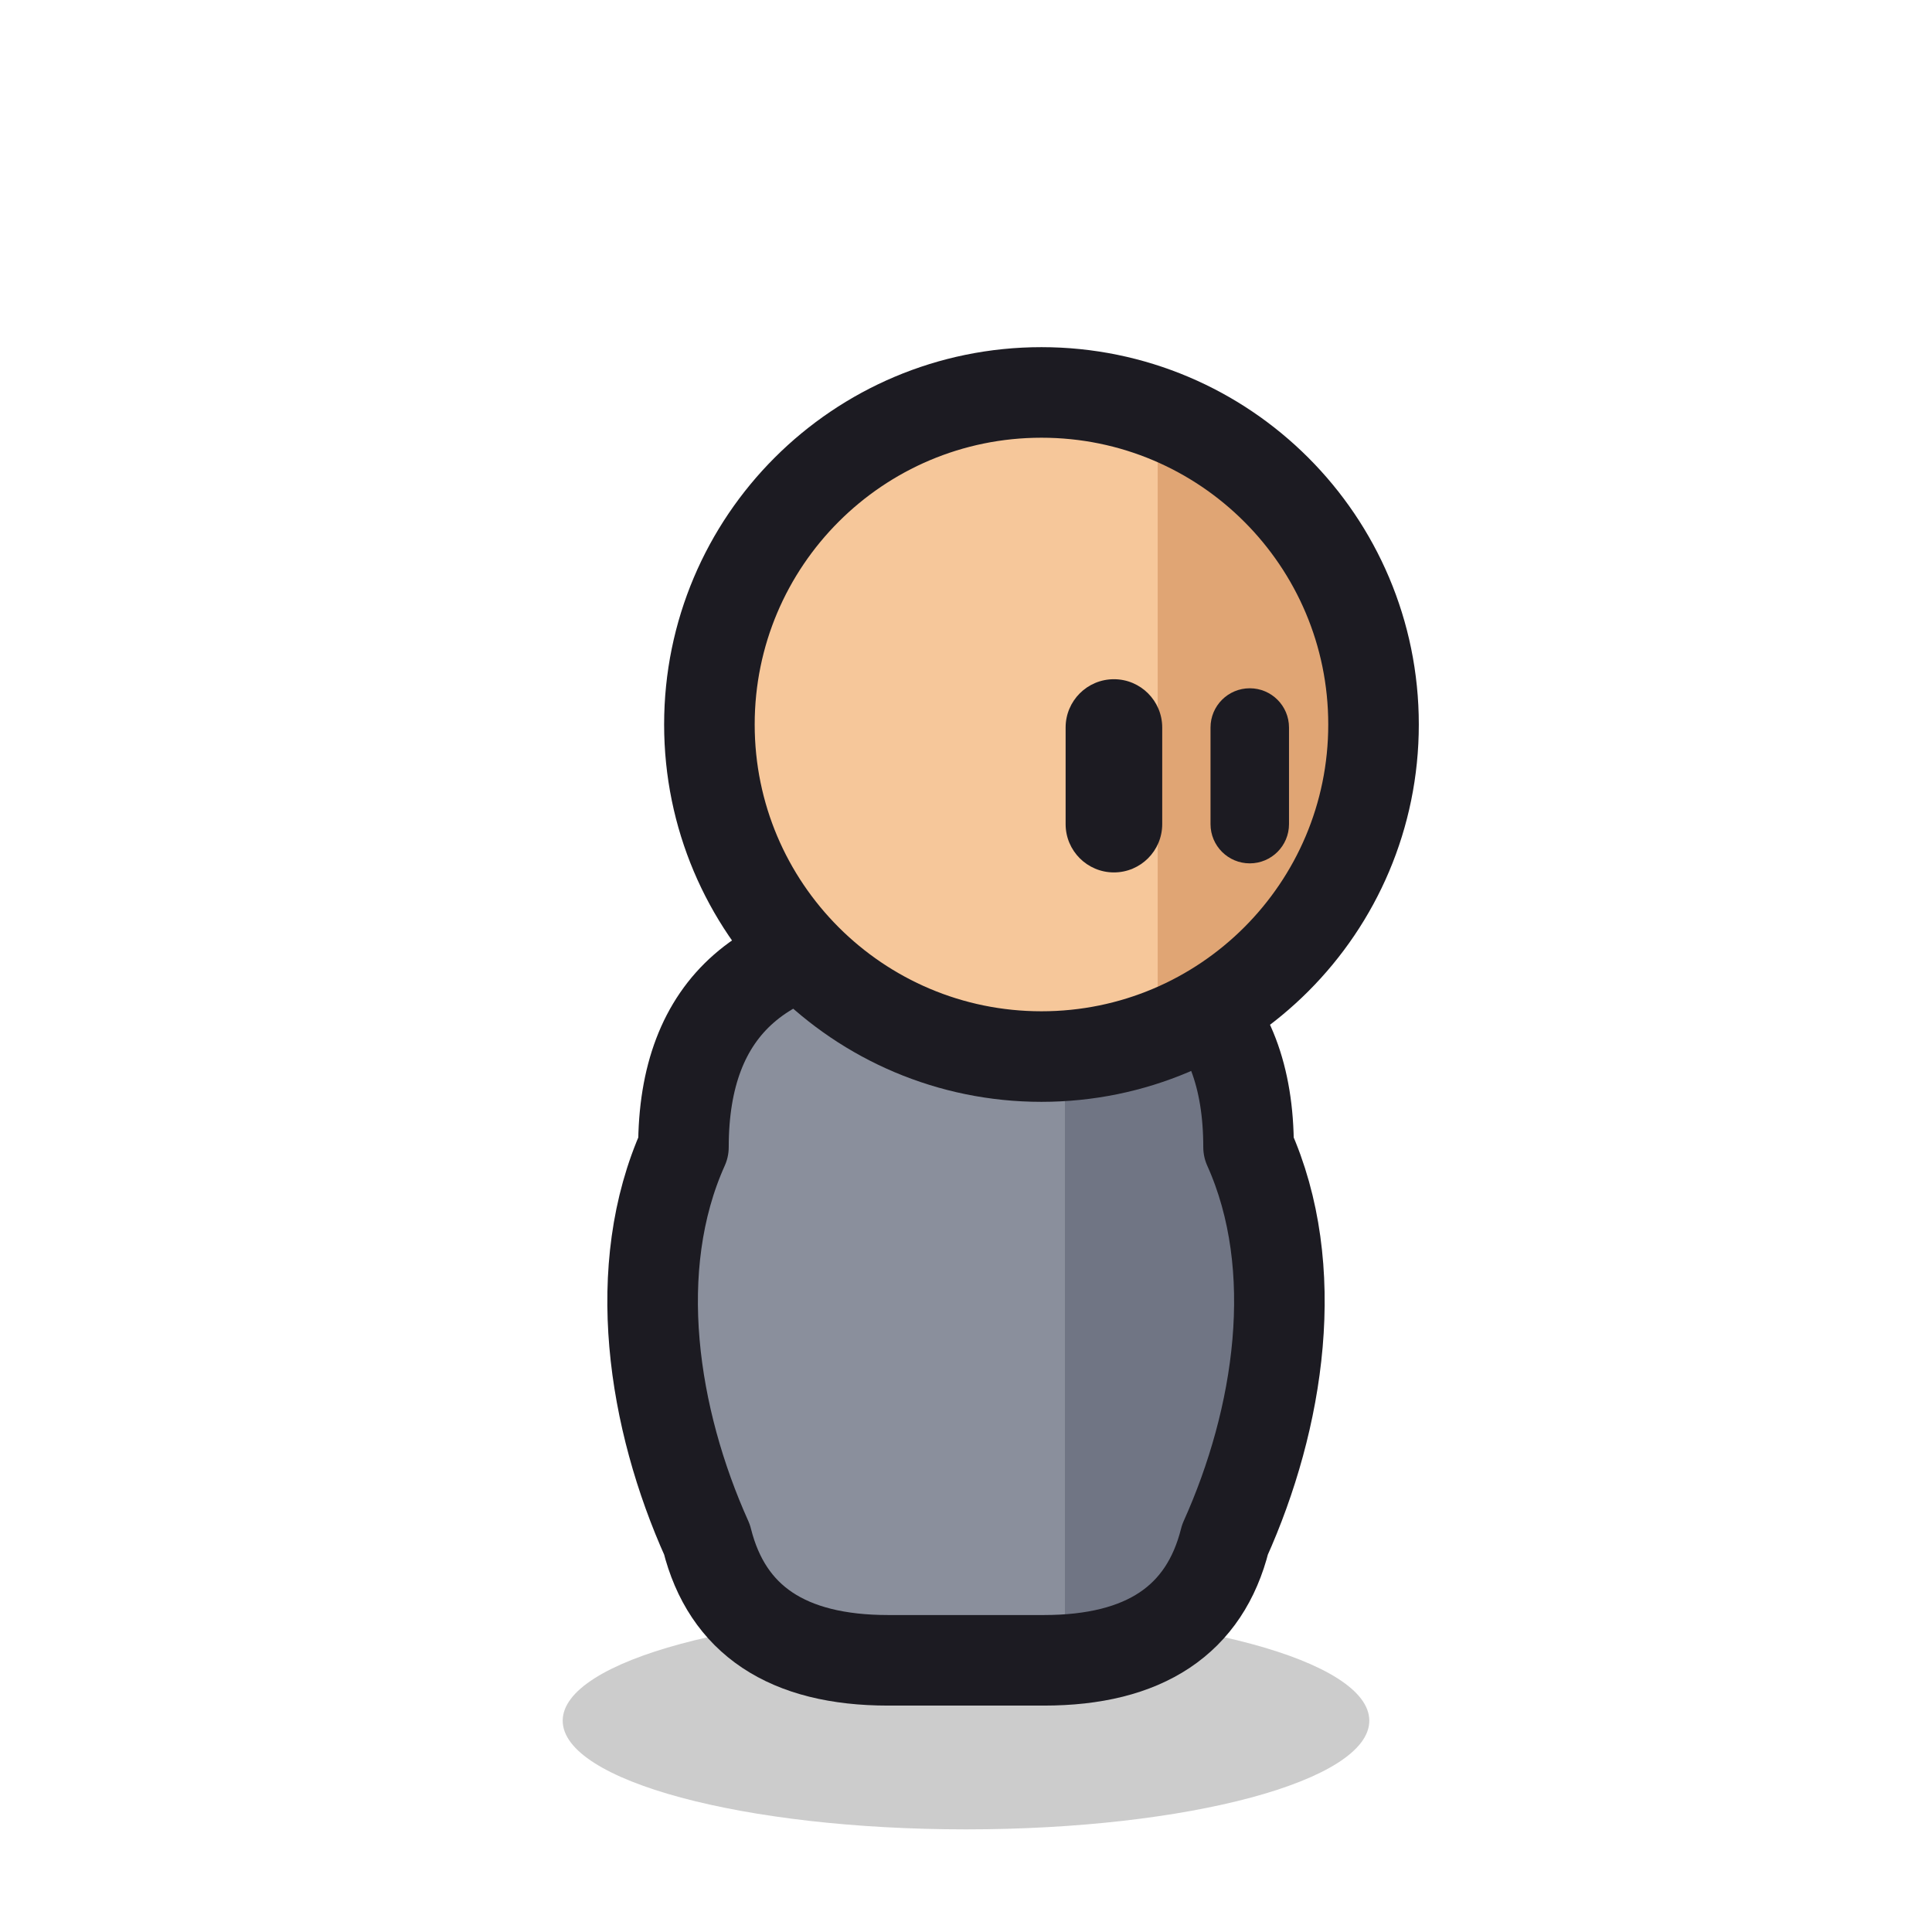
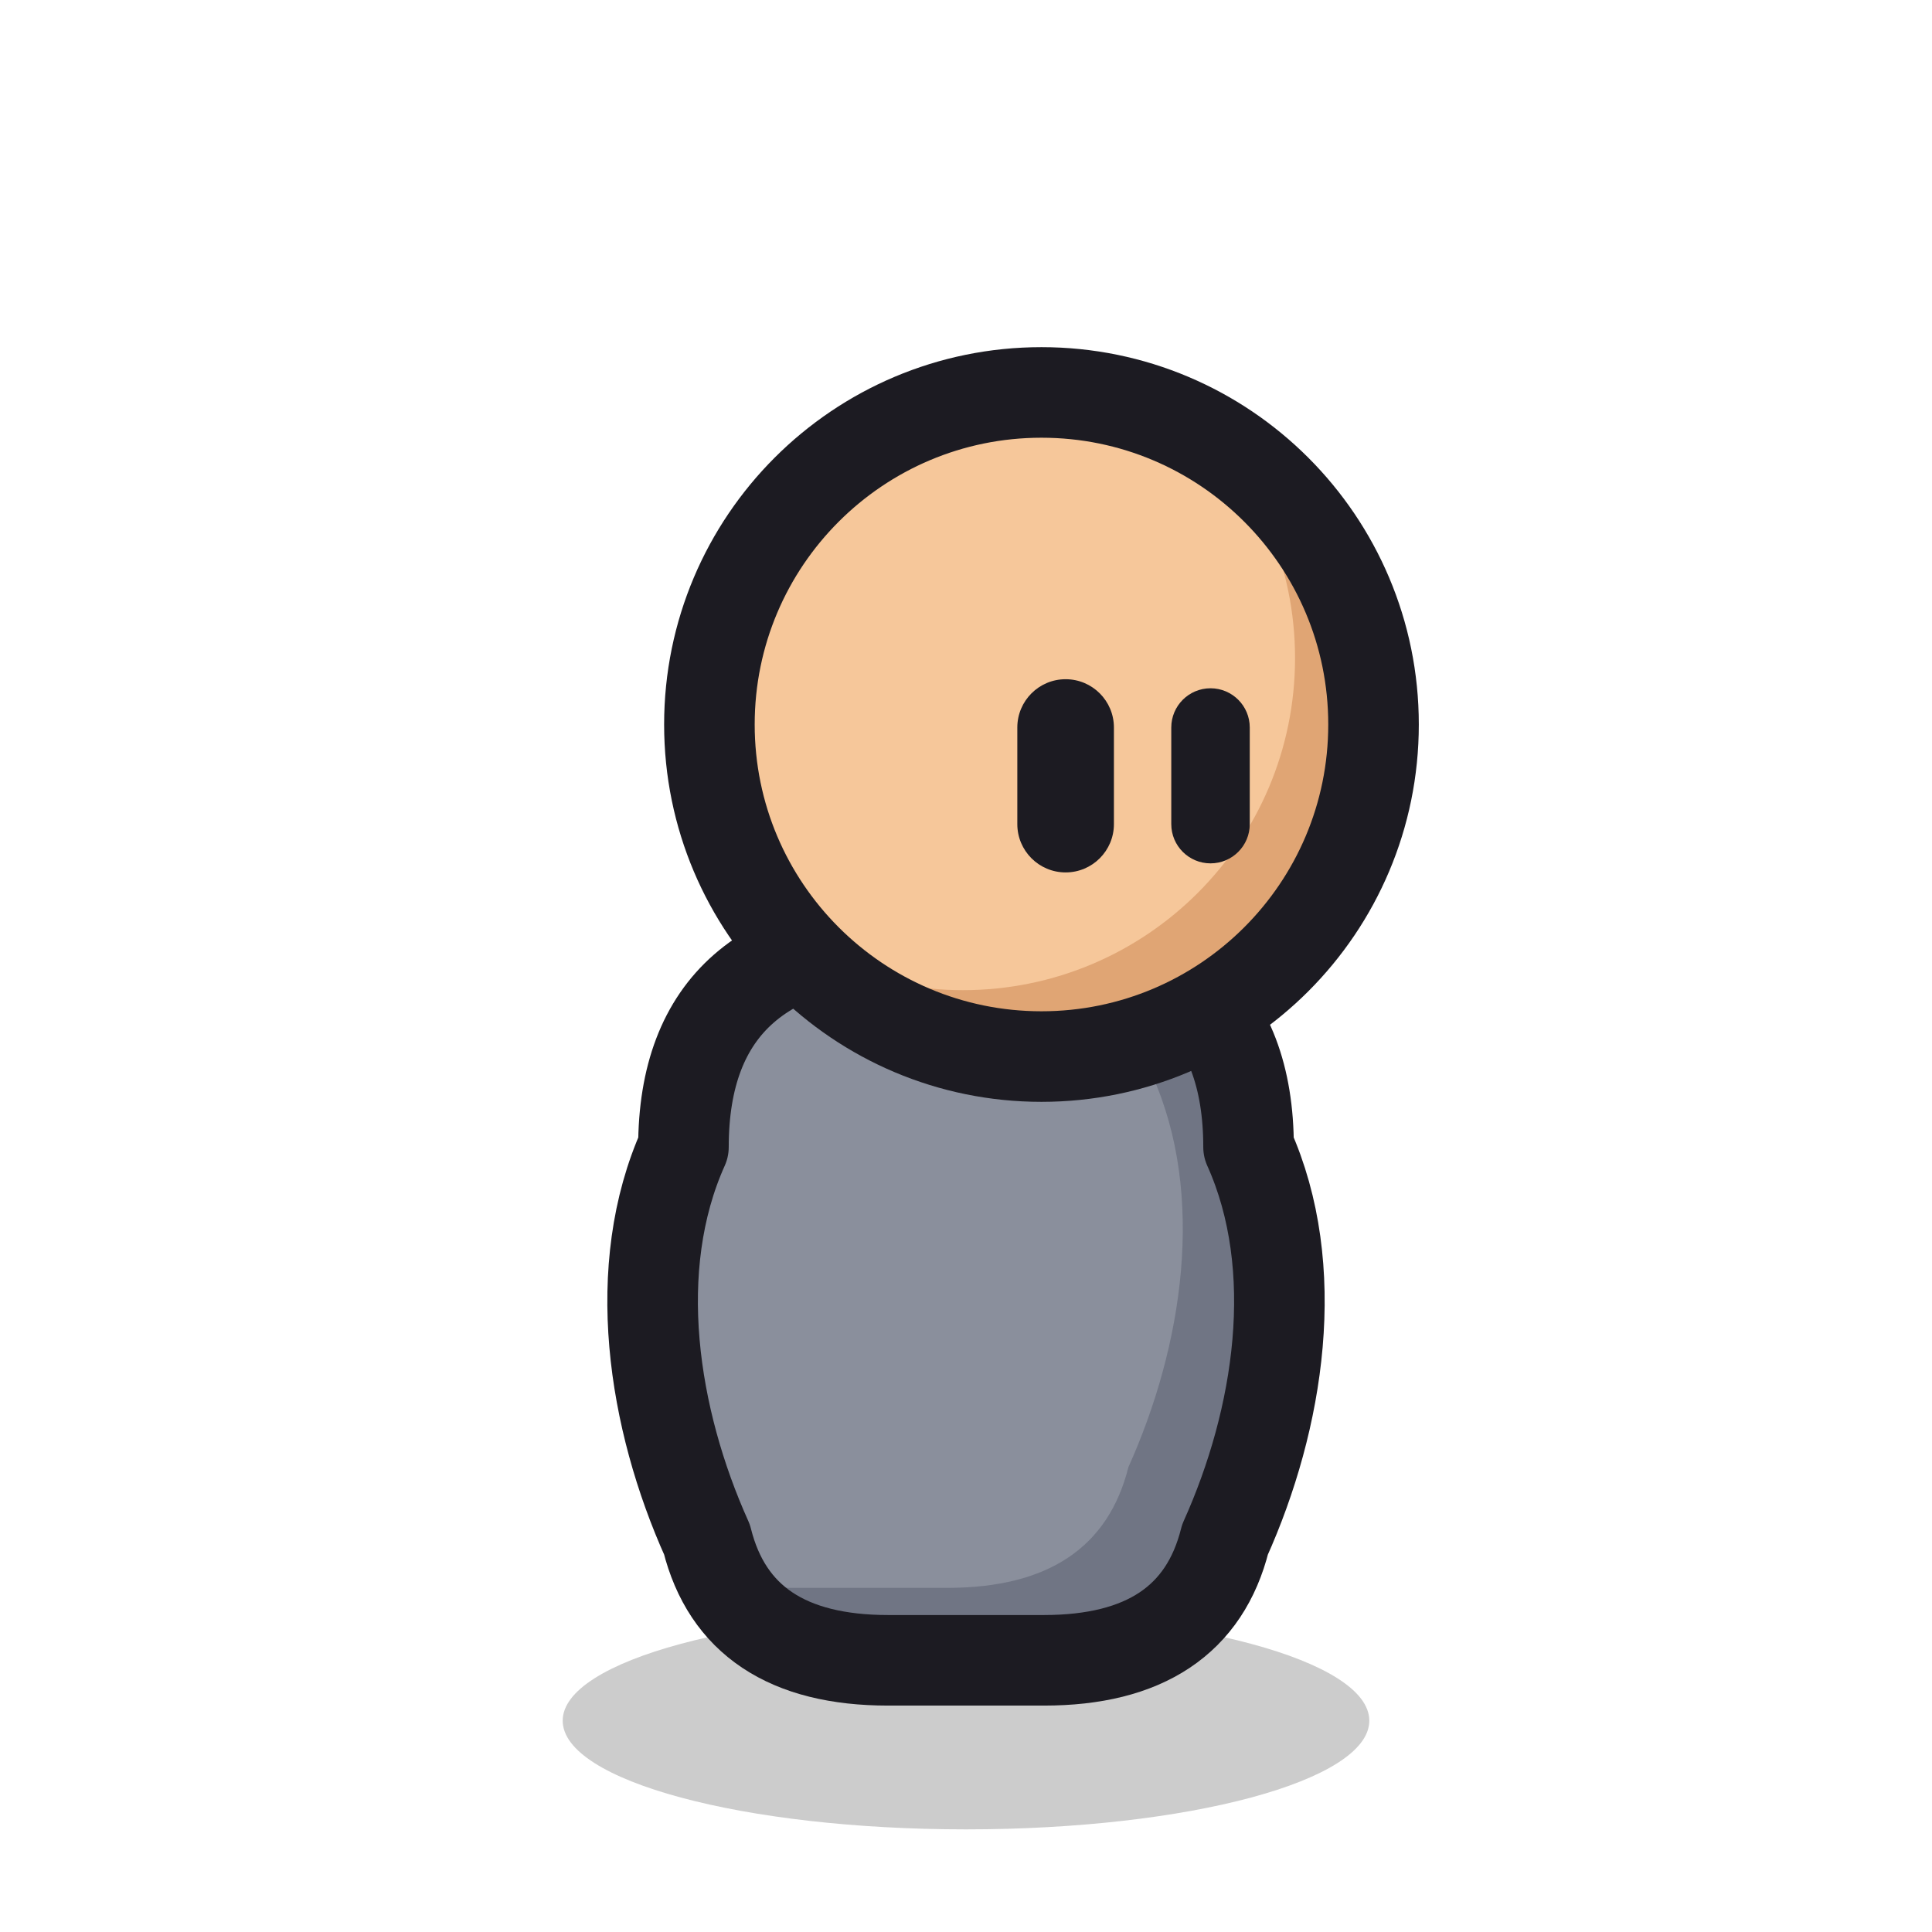
<svg xmlns="http://www.w3.org/2000/svg" width="64" height="64" viewBox="0 0 64 64">
  <g id="shadow">
    <ellipse cx="32" cy="57" rx="13.36" ry="3.6" fill="#000" fill-opacity="0.2" />
  </g>
  <g id="body">
    <clipPath id="bstandardeastlightgrey">
      <path d="M22.64 38 Q22.64 31 30.64 31 L33.36 31 Q41.36 31 41.36 38 C43.16 42 42.38 47 40.58 51 Q39.58 55 34.58 55 L29.42 55 Q24.42 55 23.42 51 C21.62 47 20.84 42 22.64 38 Z" />
    </clipPath>
-     <path d="M22.64 38 Q22.64 31 30.64 31 L33.36 31 Q41.36 31 41.36 38 C43.16 42 42.38 47 40.58 51 Q39.58 55 34.58 55 L29.42 55 Q24.42 55 23.42 51 C21.62 47 20.84 42 22.64 38 Z" fill="#8a8f9c" />
-     <rect x="35.276" y="0" width="64" height="64" fill="#707584" clip-path="url(#bstandardeastlightgrey)" />
+     <path d="M22.64 38 Q22.64 31 30.64 31 L33.36 31 Q41.36 31 41.36 38 C43.16 42 42.38 47 40.58 51 Q39.58 55 34.58 55 L29.42 55 Q24.42 55 23.42 51 C21.62 47 20.84 42 22.64 38 Z" fill="#707584" />
+     <path d="M22.64 38 Q22.64 31 30.64 31 L33.36 31 Q41.36 31 41.36 38 C43.16 42 42.38 47 40.58 51 Q39.58 55 34.58 55 L29.42 55 Q24.42 55 23.42 51 C21.62 47 20.84 42 22.64 38 Z" fill="#8a8f9c" transform="translate(-3.2 -2.4)" clip-path="url(#bstandardeastlightgreym)" />
+     <clipPath id="bstandardeastlightgreym" transform="translate(3.2 2.4)">
+       <path d="M22.64 38 Q22.64 31 30.64 31 L33.36 31 Q41.36 31 41.36 38 C43.16 42 42.38 47 40.58 51 Q39.58 55 34.58 55 L29.42 55 Q24.42 55 23.42 51 C21.62 47 20.84 42 22.64 38 Z" />
+     </clipPath>
    <path d="M22.64 38 Q22.64 31 30.64 31 L33.36 31 Q41.36 31 41.36 38 C43.16 42 42.38 47 40.58 51 Q39.58 55 34.58 55 L29.42 55 Q24.42 55 23.42 51 C21.62 47 20.84 42 22.64 38 Z" fill="none" stroke="#1c1b22" stroke-width="3" stroke-linejoin="round" stroke-linecap="round" />
  </g>
  <g id="head">
    <clipPath id="hstandardeastlightgrey">
-       <circle cx="34.5" cy="24.0" r="11.0" />
+       <path d="M23.5 24.0 A11.0 11.0 0 1 0 45.5 24.0 A11.0 11.0 0 1 0 23.5 24.0 Z" />
    </clipPath>
-     <circle cx="34.5" cy="24.0" r="11.0" fill="#f6c79a" />
-     <rect x="38.35" y="11.0" width="22.0" height="26.0" fill="#e0a574" clip-path="url(#hstandardeastlightgrey)" />
-     <circle cx="34.5" cy="24.0" r="11.0" fill="none" stroke="#1c1b22" stroke-width="3" stroke-linejoin="round" stroke-linecap="round" />
-     <rect x="35.3" y="22.5" width="3.2" height="6.4" rx="1.6" fill="#1c1b22" />
-     <rect x="40.1" y="22.8" width="2.6" height="5.8" rx="1.3" fill="#1c1b22" />
+     <path d="M23.5 24.0 A11.0 11.0 0 1 0 45.5 24.0 A11.0 11.0 0 1 0 23.5 24.0 Z" fill="#e0a574" />
+     <path d="M23.5 24.0 A11.0 11.0 0 1 0 45.5 24.0 A11.0 11.0 0 1 0 23.5 24.0 Z" fill="#f6c79a" transform="translate(-2.6 -2.2)" clip-path="url(#hstandardeastlightgreym)" />
+     <clipPath id="hstandardeastlightgreym" transform="translate(2.6 2.2)">
+       <path d="M23.5 24.0 A11.0 11.0 0 1 0 45.5 24.0 A11.0 11.0 0 1 0 23.5 24.0 Z" />
+     </clipPath>
+     <path d="M23.5 24.0 A11.0 11.0 0 1 0 45.5 24.0 A11.0 11.0 0 1 0 23.5 24.0 Z" fill="none" stroke="#1c1b22" stroke-width="3" stroke-linejoin="round" stroke-linecap="round" />
+     <rect x="33.7" y="22.5" width="3.2" height="6.4" rx="1.6" fill="#1c1b22" />
+     <rect x="38.8" y="22.8" width="2.6" height="5.8" rx="1.3" fill="#1c1b22" />
  </g>
</svg>
